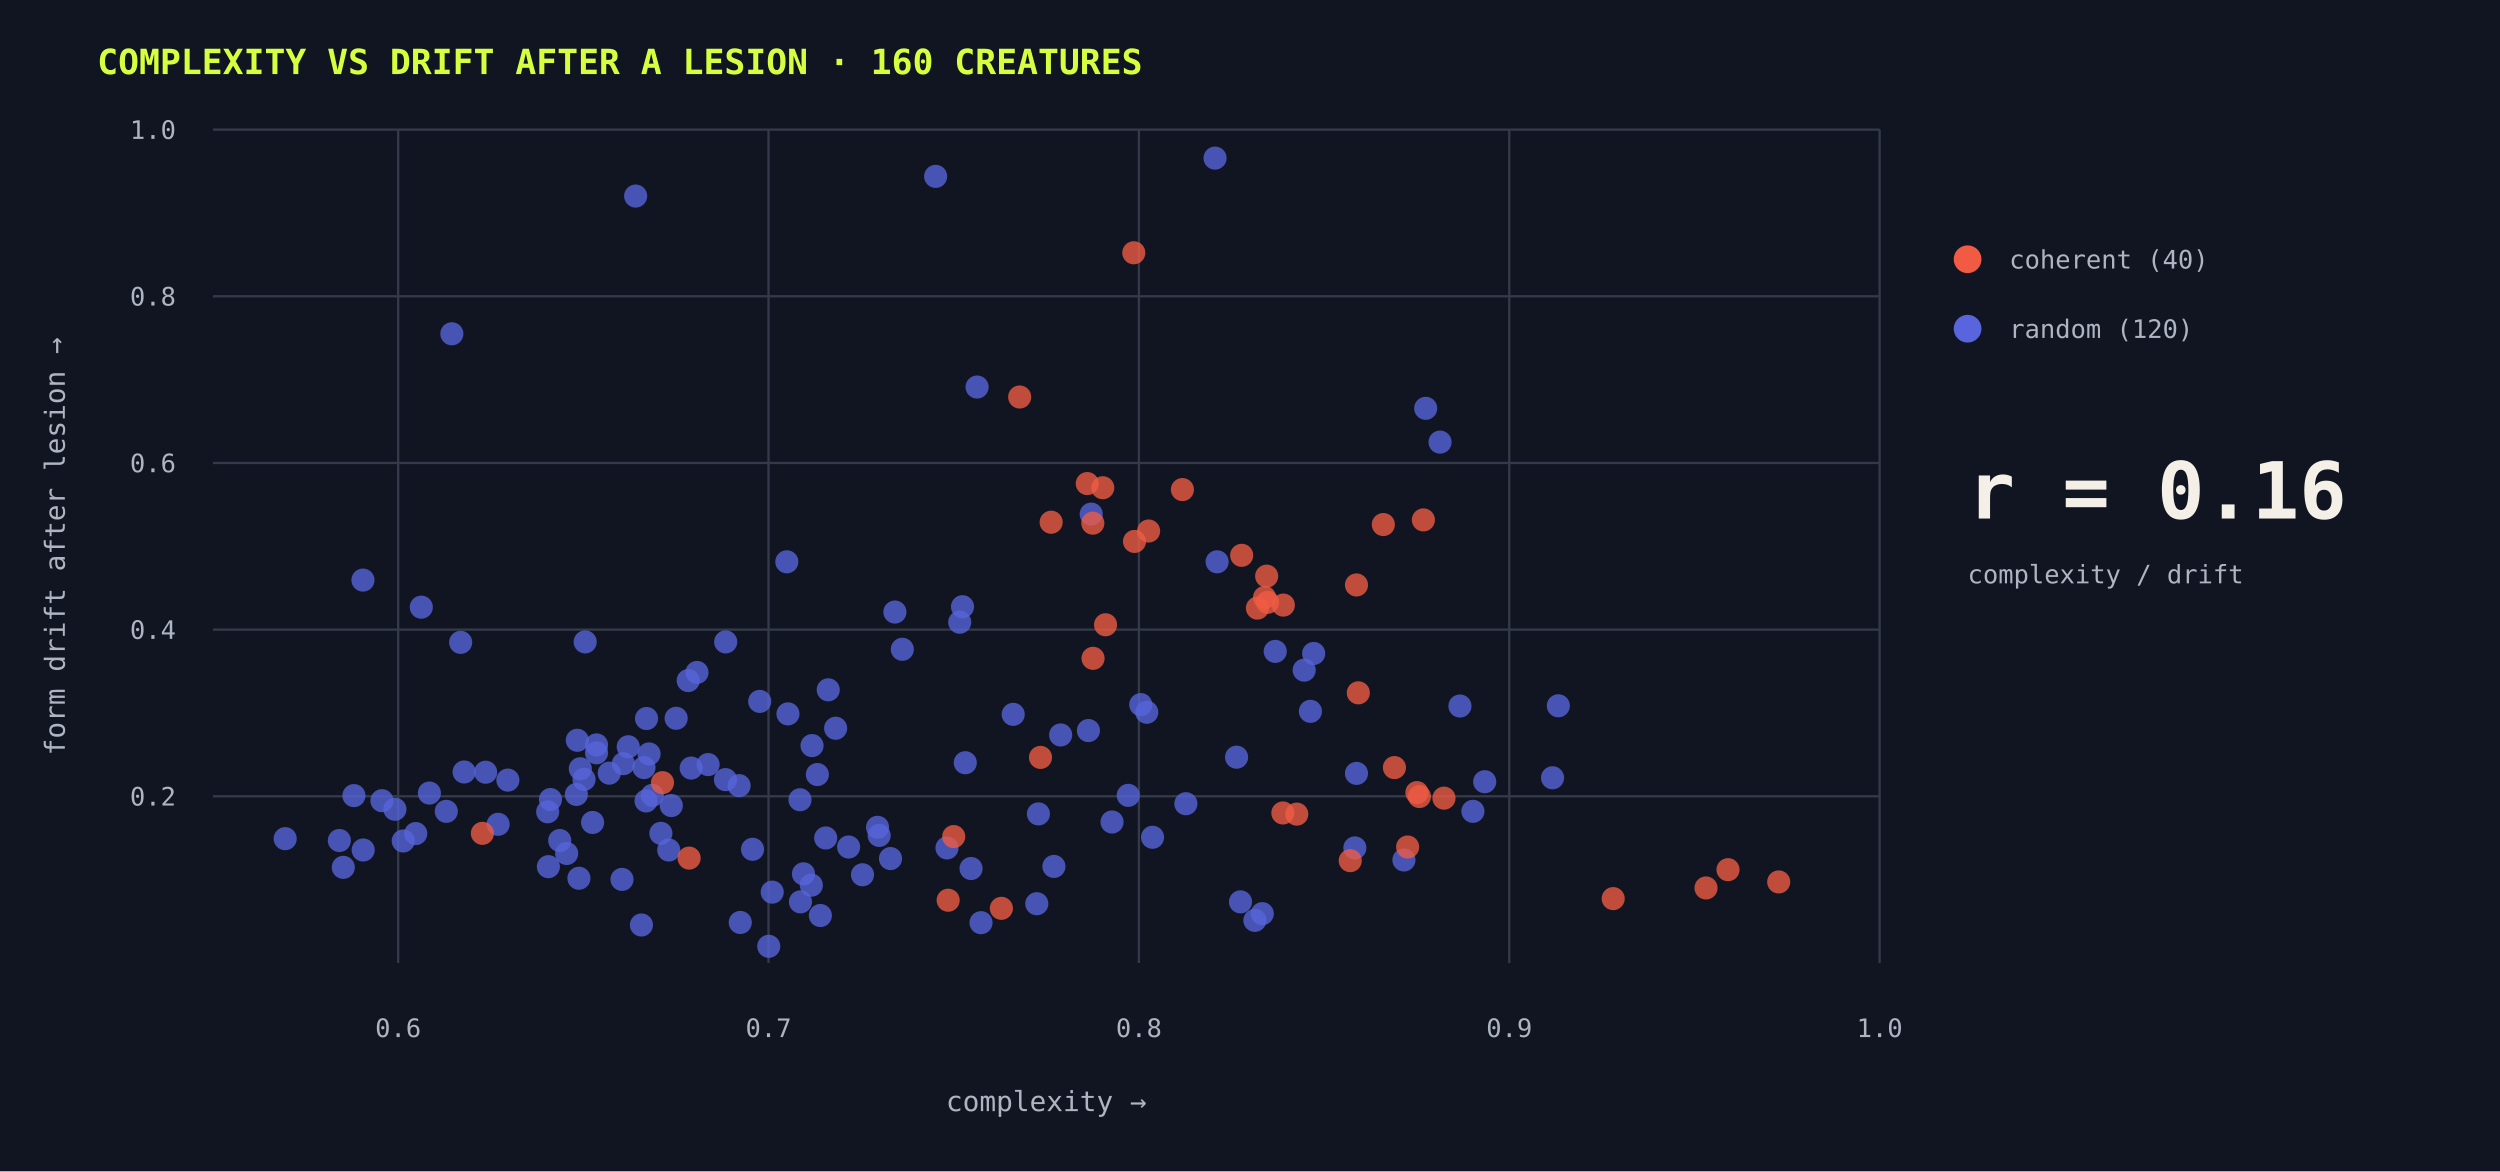
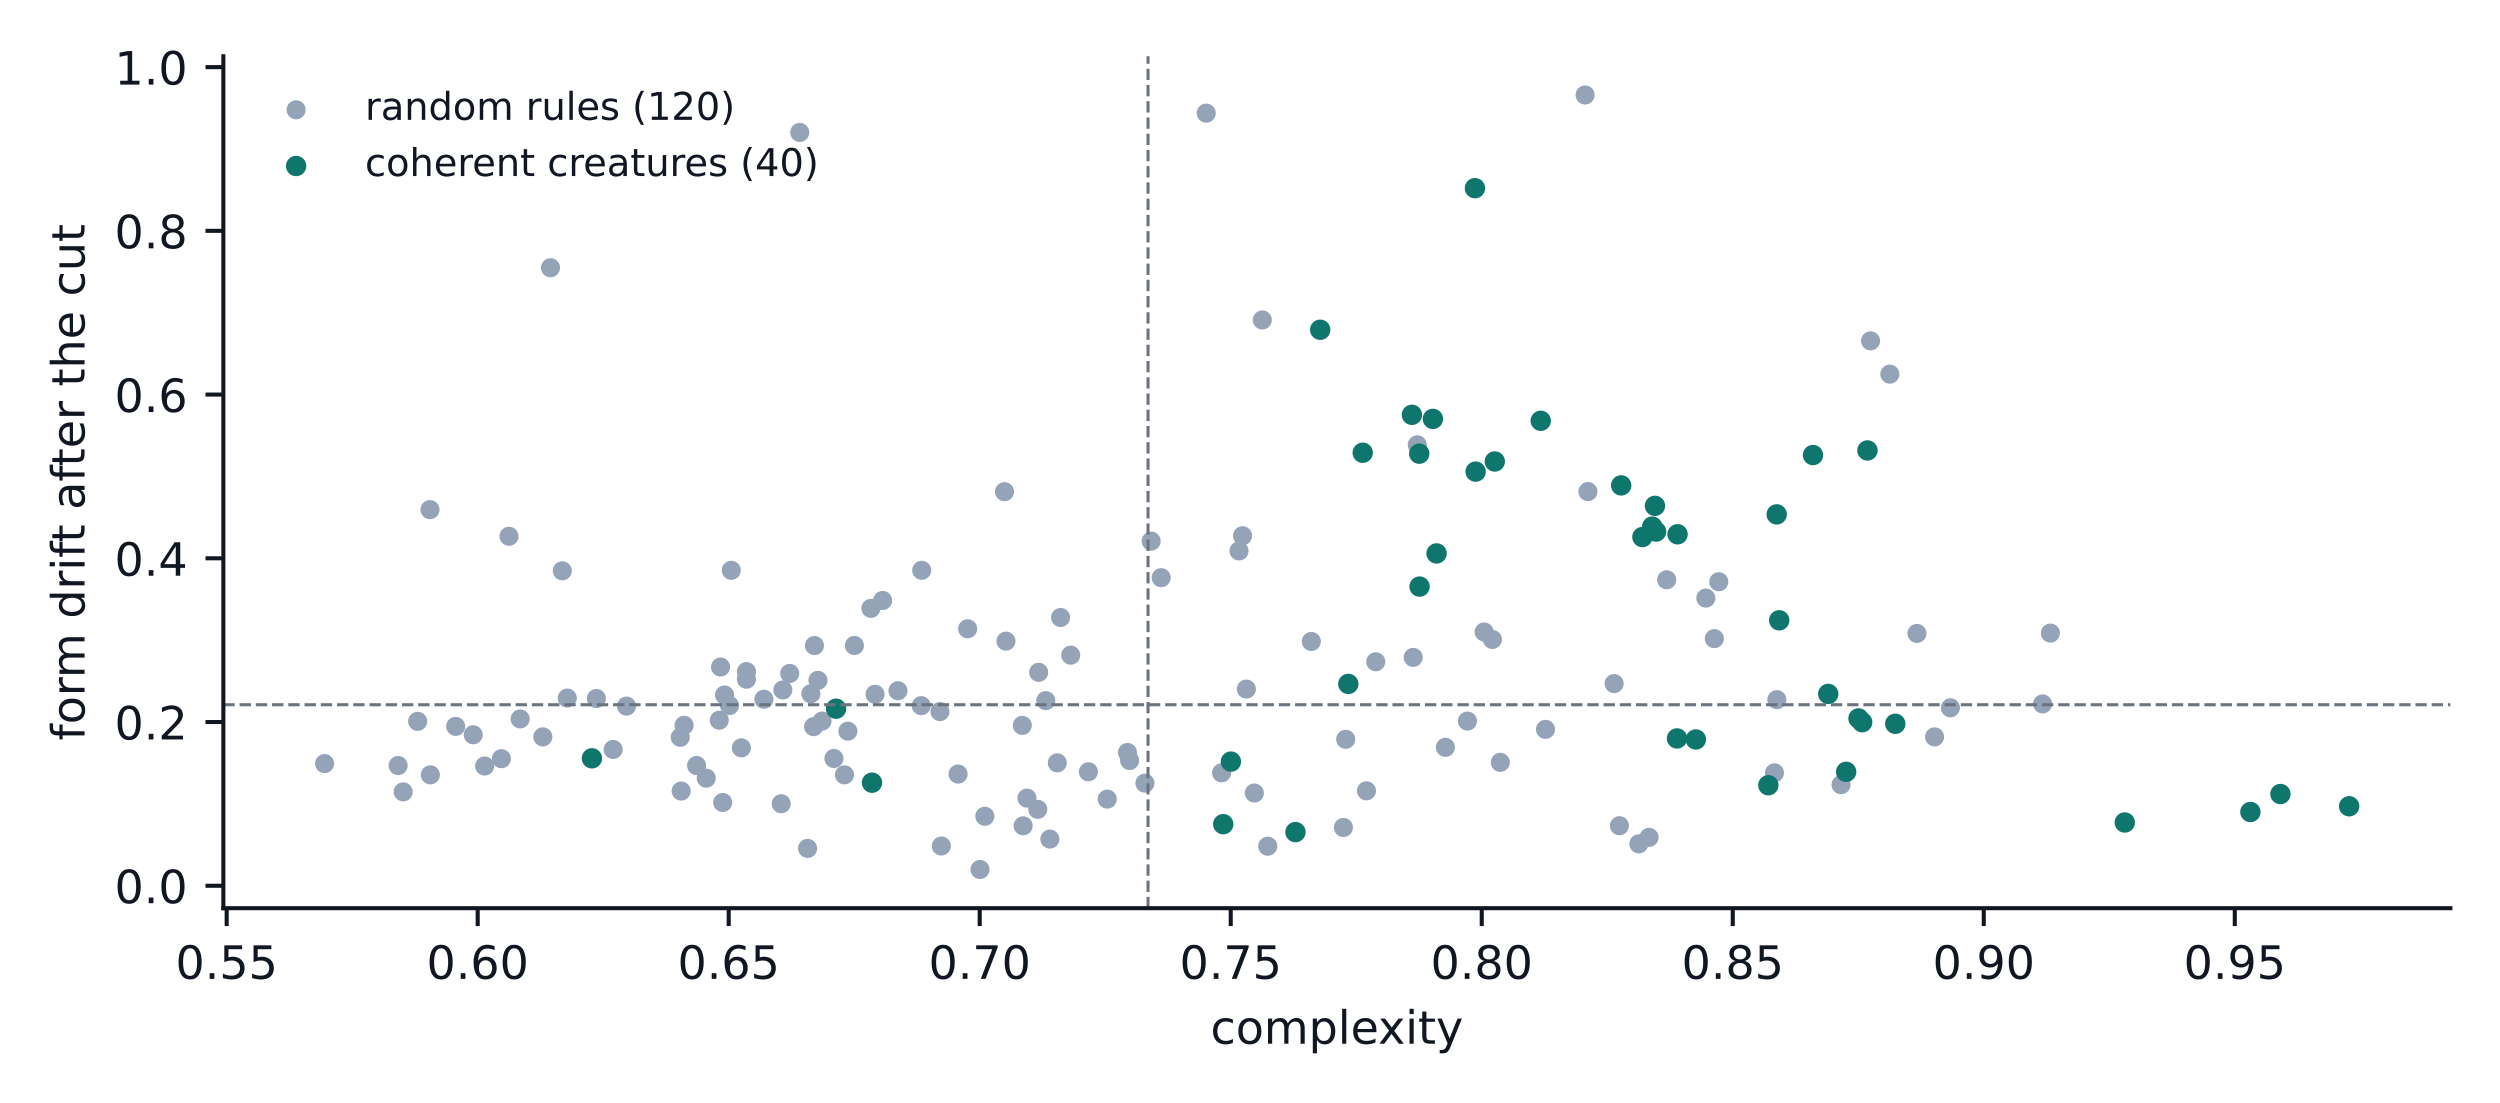
- <svg xmlns="http://www.w3.org/2000/svg" viewBox="0 0 1080 506" role="img" aria-labelledby="title desc">
-   <rect width="1080" height="506" fill="#111521" />
-   <text x="42" y="32" fill="#d6ff3f" font-family="ui-monospace, monospace" font-size="15" font-weight="700">COMPLEXITY VS DRIFT AFTER A LESION · 160 CREATURES</text>
-   <line x1="172.0" y1="56" x2="172.0" y2="416" stroke="#343a49" />
-   <text x="172.0" y="448" text-anchor="middle" fill="#aeb4c2" font-family="ui-monospace, monospace" font-size="11">0.6</text>
-   <line x1="332.0" y1="56" x2="332.0" y2="416" stroke="#343a49" />
-   <text x="332.0" y="448" text-anchor="middle" fill="#aeb4c2" font-family="ui-monospace, monospace" font-size="11">0.7</text>
-   <line x1="492.0" y1="56" x2="492.0" y2="416" stroke="#343a49" />
-   <text x="492.0" y="448" text-anchor="middle" fill="#aeb4c2" font-family="ui-monospace, monospace" font-size="11">0.8</text>
-   <line x1="652.0" y1="56" x2="652.0" y2="416" stroke="#343a49" />
-   <text x="652.0" y="448" text-anchor="middle" fill="#aeb4c2" font-family="ui-monospace, monospace" font-size="11">0.9</text>
-   <line x1="812.0" y1="56" x2="812.0" y2="416" stroke="#343a49" />
-   <text x="812.0" y="448" text-anchor="middle" fill="#aeb4c2" font-family="ui-monospace, monospace" font-size="11">1.0</text>
-   <line x1="92" y1="344.0" x2="812" y2="344.0" stroke="#343a49" />
-   <text x="76" y="348.0" text-anchor="end" fill="#aeb4c2" font-family="ui-monospace, monospace" font-size="11">0.2</text>
-   <line x1="92" y1="272.0" x2="812" y2="272.0" stroke="#343a49" />
-   <text x="76" y="276.0" text-anchor="end" fill="#aeb4c2" font-family="ui-monospace, monospace" font-size="11">0.4</text>
-   <line x1="92" y1="200.0" x2="812" y2="200.0" stroke="#343a49" />
-   <text x="76" y="204.0" text-anchor="end" fill="#aeb4c2" font-family="ui-monospace, monospace" font-size="11">0.6</text>
-   <line x1="92" y1="128.0" x2="812" y2="128.0" stroke="#343a49" />
-   <text x="76" y="132.0" text-anchor="end" fill="#aeb4c2" font-family="ui-monospace, monospace" font-size="11">0.8</text>
-   <line x1="92" y1="56.0" x2="812" y2="56.0" stroke="#343a49" />
-   <text x="76" y="60.0" text-anchor="end" fill="#aeb4c2" font-family="ui-monospace, monospace" font-size="11">1.0</text>
-   <circle cx="615.9" cy="176.4" r="5" fill="#5865dc" fill-opacity=".78" />
-   <circle cx="263.2" cy="334.0" r="5" fill="#5865dc" fill-opacity=".78" />
-   <circle cx="525.8" cy="242.7" r="5" fill="#5865dc" fill-opacity=".78" />
-   <circle cx="257.7" cy="325.2" r="5" fill="#5865dc" fill-opacity=".78" />
-   <circle cx="274.6" cy="84.7" r="5" fill="#5865dc" fill-opacity=".78" />
-   <circle cx="148.3" cy="374.7" r="5" fill="#5865dc" fill-opacity=".78" />
-   <circle cx="277.1" cy="399.6" r="5" fill="#5865dc" fill-opacity=".78" />
-   <circle cx="455.3" cy="374.3" r="5" fill="#5865dc" fill-opacity=".78" />
-   <circle cx="550.9" cy="281.4" r="5" fill="#5865dc" fill-opacity=".78" />
-   <circle cx="174.2" cy="363.3" r="5" fill="#5865dc" fill-opacity=".78" />
-   <circle cx="301.1" cy="290.5" r="5" fill="#5865dc" fill-opacity=".78" />
-   <circle cx="281.8" cy="343.6" r="5" fill="#5865dc" fill-opacity=".78" />
-   <circle cx="389.8" cy="280.5" r="5" fill="#5865dc" fill-opacity=".78" />
-   <circle cx="165.0" cy="345.9" r="5" fill="#5865dc" fill-opacity=".78" />
-   <circle cx="545.3" cy="394.7" r="5" fill="#5865dc" fill-opacity=".78" />
-   <circle cx="563.4" cy="289.5" r="5" fill="#5865dc" fill-opacity=".78" />
-   <circle cx="409.1" cy="366.3" r="5" fill="#5865dc" fill-opacity=".78" />
-   <circle cx="480.4" cy="355.1" r="5" fill="#5865dc" fill-opacity=".78" />
-   <circle cx="641.4" cy="337.7" r="5" fill="#5865dc" fill-opacity=".78" />
-   <circle cx="340.4" cy="308.4" r="5" fill="#5865dc" fill-opacity=".78" />
-   <circle cx="313.5" cy="277.3" r="5" fill="#5865dc" fill-opacity=".78" />
-   <circle cx="146.6" cy="363.1" r="5" fill="#5865dc" fill-opacity=".78" />
-   <circle cx="470.2" cy="315.6" r="5" fill="#5865dc" fill-opacity=".78" />
-   <circle cx="353.1" cy="334.6" r="5" fill="#5865dc" fill-opacity=".78" />
-   <circle cx="298.6" cy="331.8" r="5" fill="#5865dc" fill-opacity=".78" />
-   <circle cx="319.3" cy="339.4" r="5" fill="#5865dc" fill-opacity=".78" />
-   <circle cx="288.9" cy="367.2" r="5" fill="#5865dc" fill-opacity=".78" />
-   <circle cx="195.2" cy="144.2" r="5" fill="#5865dc" fill-opacity=".78" />
-   <circle cx="566.1" cy="307.3" r="5" fill="#5865dc" fill-opacity=".78" />
-   <circle cx="152.9" cy="343.7" r="5" fill="#5865dc" fill-opacity=".78" />
-   <circle cx="333.6" cy="385.4" r="5" fill="#5865dc" fill-opacity=".78" />
-   <circle cx="534.2" cy="327.1" r="5" fill="#5865dc" fill-opacity=".78" />
-   <circle cx="535.9" cy="389.6" r="5" fill="#5865dc" fill-opacity=".78" />
-   <circle cx="673.2" cy="304.9" r="5" fill="#5865dc" fill-opacity=".78" />
-   <circle cx="249.0" cy="343.2" r="5" fill="#5865dc" fill-opacity=".78" />
-   <circle cx="606.5" cy="371.5" r="5" fill="#5865dc" fill-opacity=".78" />
-   <circle cx="252.3" cy="336.7" r="5" fill="#5865dc" fill-opacity=".78" />
-   <circle cx="419.5" cy="375.2" r="5" fill="#5865dc" fill-opacity=".78" />
-   <circle cx="495.4" cy="307.7" r="5" fill="#5865dc" fill-opacity=".78" />
-   <circle cx="297.3" cy="294.0" r="5" fill="#5865dc" fill-opacity=".78" />
-   <circle cx="237.8" cy="345.4" r="5" fill="#5865dc" fill-opacity=".78" />
-   <circle cx="423.8" cy="398.6" r="5" fill="#5865dc" fill-opacity=".78" />
-   <circle cx="156.8" cy="250.6" r="5" fill="#5865dc" fill-opacity=".78" />
-   <circle cx="437.7" cy="308.6" r="5" fill="#5865dc" fill-opacity=".78" />
-   <circle cx="252.8" cy="277.3" r="5" fill="#5865dc" fill-opacity=".78" />
-   <circle cx="257.7" cy="321.8" r="5" fill="#5865dc" fill-opacity=".78" />
-   <circle cx="244.8" cy="368.7" r="5" fill="#5865dc" fill-opacity=".78" />
-   <circle cx="123.2" cy="362.3" r="5" fill="#5865dc" fill-opacity=".78" />
-   <circle cx="636.3" cy="350.5" r="5" fill="#5865dc" fill-opacity=".78" />
-   <circle cx="199.0" cy="277.5" r="5" fill="#5865dc" fill-opacity=".78" />
-   <circle cx="319.8" cy="398.5" r="5" fill="#5865dc" fill-opacity=".78" />
-   <circle cx="379.8" cy="360.9" r="5" fill="#5865dc" fill-opacity=".78" />
-   <circle cx="241.8" cy="363.1" r="5" fill="#5865dc" fill-opacity=".78" />
-   <circle cx="278.2" cy="331.6" r="5" fill="#5865dc" fill-opacity=".78" />
-   <circle cx="586.0" cy="334.1" r="5" fill="#5865dc" fill-opacity=".78" />
-   <circle cx="487.4" cy="343.6" r="5" fill="#5865dc" fill-opacity=".78" />
-   <circle cx="350.5" cy="382.4" r="5" fill="#5865dc" fill-opacity=".78" />
-   <circle cx="356.7" cy="362.0" r="5" fill="#5865dc" fill-opacity=".78" />
-   <circle cx="285.5" cy="360.0" r="5" fill="#5865dc" fill-opacity=".78" />
-   <circle cx="471.4" cy="222.1" r="5" fill="#5865dc" fill-opacity=".78" />
-   <circle cx="250.1" cy="379.4" r="5" fill="#5865dc" fill-opacity=".78" />
-   <circle cx="279.1" cy="346.0" r="5" fill="#5865dc" fill-opacity=".78" />
-   <circle cx="313.4" cy="336.8" r="5" fill="#5865dc" fill-opacity=".78" />
-   <circle cx="279.3" cy="310.4" r="5" fill="#5865dc" fill-opacity=".78" />
-   <circle cx="458.2" cy="317.5" r="5" fill="#5865dc" fill-opacity=".78" />
-   <circle cx="192.8" cy="350.5" r="5" fill="#5865dc" fill-opacity=".78" />
-   <circle cx="512.3" cy="347.2" r="5" fill="#5865dc" fill-opacity=".78" />
-   <circle cx="219.4" cy="337.0" r="5" fill="#5865dc" fill-opacity=".78" />
-   <circle cx="185.5" cy="342.6" r="5" fill="#5865dc" fill-opacity=".78" />
-   <circle cx="256.0" cy="355.3" r="5" fill="#5865dc" fill-opacity=".78" />
-   <circle cx="170.6" cy="349.6" r="5" fill="#5865dc" fill-opacity=".78" />
-   <circle cx="524.9" cy="68.3" r="5" fill="#5865dc" fill-opacity=".78" />
-   <circle cx="379.1" cy="357.4" r="5" fill="#5865dc" fill-opacity=".78" />
-   <circle cx="417.0" cy="329.5" r="5" fill="#5865dc" fill-opacity=".78" />
-   <circle cx="422.1" cy="167.2" r="5" fill="#5865dc" fill-opacity=".78" />
-   <circle cx="567.5" cy="282.3" r="5" fill="#5865dc" fill-opacity=".78" />
-   <circle cx="414.6" cy="268.8" r="5" fill="#5865dc" fill-opacity=".78" />
-   <circle cx="345.6" cy="345.5" r="5" fill="#5865dc" fill-opacity=".78" />
-   <circle cx="290.0" cy="348.0" r="5" fill="#5865dc" fill-opacity=".78" />
-   <circle cx="179.6" cy="360.1" r="5" fill="#5865dc" fill-opacity=".78" />
-   <circle cx="585.3" cy="366.3" r="5" fill="#5865dc" fill-opacity=".78" />
-   <circle cx="357.8" cy="298.0" r="5" fill="#5865dc" fill-opacity=".78" />
-   <circle cx="200.5" cy="333.5" r="5" fill="#5865dc" fill-opacity=".78" />
-   <circle cx="492.8" cy="304.4" r="5" fill="#5865dc" fill-opacity=".78" />
-   <circle cx="350.8" cy="322.1" r="5" fill="#5865dc" fill-opacity=".78" />
-   <circle cx="366.6" cy="365.9" r="5" fill="#5865dc" fill-opacity=".78" />
-   <circle cx="415.8" cy="262.1" r="5" fill="#5865dc" fill-opacity=".78" />
-   <circle cx="542.1" cy="397.6" r="5" fill="#5865dc" fill-opacity=".78" />
-   <circle cx="215.2" cy="356.1" r="5" fill="#5865dc" fill-opacity=".78" />
-   <circle cx="384.7" cy="370.9" r="5" fill="#5865dc" fill-opacity=".78" />
-   <circle cx="345.8" cy="389.6" r="5" fill="#5865dc" fill-opacity=".78" />
-   <circle cx="268.7" cy="379.9" r="5" fill="#5865dc" fill-opacity=".78" />
-   <circle cx="292.1" cy="310.3" r="5" fill="#5865dc" fill-opacity=".78" />
-   <circle cx="497.9" cy="361.7" r="5" fill="#5865dc" fill-opacity=".78" />
-   <circle cx="630.7" cy="305.0" r="5" fill="#5865dc" fill-opacity=".78" />
-   <circle cx="280.4" cy="325.7" r="5" fill="#5865dc" fill-opacity=".78" />
-   <circle cx="271.4" cy="322.6" r="5" fill="#5865dc" fill-opacity=".78" />
-   <circle cx="269.3" cy="329.9" r="5" fill="#5865dc" fill-opacity=".78" />
-   <circle cx="209.8" cy="333.6" r="5" fill="#5865dc" fill-opacity=".78" />
-   <circle cx="328.2" cy="303.0" r="5" fill="#5865dc" fill-opacity=".78" />
-   <circle cx="249.4" cy="319.8" r="5" fill="#5865dc" fill-opacity=".78" />
-   <circle cx="622.1" cy="191.0" r="5" fill="#5865dc" fill-opacity=".78" />
-   <circle cx="250.7" cy="332.1" r="5" fill="#5865dc" fill-opacity=".78" />
-   <circle cx="372.6" cy="377.9" r="5" fill="#5865dc" fill-opacity=".78" />
-   <circle cx="339.9" cy="242.7" r="5" fill="#5865dc" fill-opacity=".78" />
-   <circle cx="670.7" cy="336.0" r="5" fill="#5865dc" fill-opacity=".78" />
-   <circle cx="236.9" cy="374.4" r="5" fill="#5865dc" fill-opacity=".78" />
-   <circle cx="404.2" cy="76.2" r="5" fill="#5865dc" fill-opacity=".78" />
-   <circle cx="156.9" cy="367.2" r="5" fill="#5865dc" fill-opacity=".78" />
-   <circle cx="325.1" cy="366.9" r="5" fill="#5865dc" fill-opacity=".78" />
-   <circle cx="332.1" cy="408.8" r="5" fill="#5865dc" fill-opacity=".78" />
-   <circle cx="236.6" cy="350.7" r="5" fill="#5865dc" fill-opacity=".78" />
-   <circle cx="448.6" cy="351.6" r="5" fill="#5865dc" fill-opacity=".78" />
-   <circle cx="447.9" cy="390.4" r="5" fill="#5865dc" fill-opacity=".78" />
-   <circle cx="182.0" cy="262.3" r="5" fill="#5865dc" fill-opacity=".78" />
-   <circle cx="354.4" cy="395.5" r="5" fill="#5865dc" fill-opacity=".78" />
-   <circle cx="386.6" cy="264.4" r="5" fill="#5865dc" fill-opacity=".78" />
-   <circle cx="361.0" cy="314.6" r="5" fill="#5865dc" fill-opacity=".78" />
-   <circle cx="305.9" cy="330.3" r="5" fill="#5865dc" fill-opacity=".78" />
-   <circle cx="347.1" cy="377.5" r="5" fill="#5865dc" fill-opacity=".78" />
-   <circle cx="536.4" cy="239.9" r="5" fill="#f15b43" fill-opacity=".78" />
-   <circle cx="510.8" cy="211.5" r="5" fill="#f15b43" fill-opacity=".78" />
-   <circle cx="449.5" cy="327.2" r="5" fill="#f15b43" fill-opacity=".78" />
-   <circle cx="476.4" cy="210.7" r="5" fill="#f15b43" fill-opacity=".78" />
-   <circle cx="608.1" cy="365.9" r="5" fill="#f15b43" fill-opacity=".78" />
-   <circle cx="613.2" cy="344.1" r="5" fill="#f15b43" fill-opacity=".78" />
-   <circle cx="547.2" cy="248.9" r="5" fill="#f15b43" fill-opacity=".78" />
-   <circle cx="454.1" cy="225.6" r="5" fill="#f15b43" fill-opacity=".78" />
-   <circle cx="543.2" cy="262.7" r="5" fill="#f15b43" fill-opacity=".78" />
-   <circle cx="472.1" cy="226.0" r="5" fill="#f15b43" fill-opacity=".78" />
-   <circle cx="554.2" cy="351.2" r="5" fill="#f15b43" fill-opacity=".78" />
-   <circle cx="623.8" cy="344.8" r="5" fill="#f15b43" fill-opacity=".78" />
-   <circle cx="597.6" cy="226.6" r="5" fill="#f15b43" fill-opacity=".78" />
-   <circle cx="586.0" cy="252.7" r="5" fill="#f15b43" fill-opacity=".78" />
-   <circle cx="490.1" cy="233.9" r="5" fill="#f15b43" fill-opacity=".78" />
-   <circle cx="554.4" cy="261.4" r="5" fill="#f15b43" fill-opacity=".78" />
-   <circle cx="496.2" cy="229.4" r="5" fill="#f15b43" fill-opacity=".78" />
-   <circle cx="286.2" cy="338.1" r="5" fill="#f15b43" fill-opacity=".78" />
-   <circle cx="412.0" cy="361.4" r="5" fill="#f15b43" fill-opacity=".78" />
-   <circle cx="696.9" cy="388.2" r="5" fill="#f15b43" fill-opacity=".78" />
-   <circle cx="737.0" cy="383.6" r="5" fill="#f15b43" fill-opacity=".78" />
-   <circle cx="297.7" cy="370.7" r="5" fill="#f15b43" fill-opacity=".78" />
-   <circle cx="409.6" cy="388.9" r="5" fill="#f15b43" fill-opacity=".78" />
-   <circle cx="586.8" cy="299.3" r="5" fill="#f15b43" fill-opacity=".78" />
-   <circle cx="583.3" cy="371.8" r="5" fill="#f15b43" fill-opacity=".78" />
-   <circle cx="546.3" cy="258.1" r="5" fill="#f15b43" fill-opacity=".78" />
-   <circle cx="432.6" cy="392.4" r="5" fill="#f15b43" fill-opacity=".78" />
-   <circle cx="612.1" cy="342.4" r="5" fill="#f15b43" fill-opacity=".78" />
-   <circle cx="560.2" cy="351.7" r="5" fill="#f15b43" fill-opacity=".78" />
-   <circle cx="746.5" cy="375.7" r="5" fill="#f15b43" fill-opacity=".78" />
-   <circle cx="602.4" cy="331.6" r="5" fill="#f15b43" fill-opacity=".78" />
-   <circle cx="768.4" cy="381.0" r="5" fill="#f15b43" fill-opacity=".78" />
-   <circle cx="614.9" cy="224.6" r="5" fill="#f15b43" fill-opacity=".78" />
-   <circle cx="477.6" cy="269.9" r="5" fill="#f15b43" fill-opacity=".78" />
-   <circle cx="208.4" cy="360.0" r="5" fill="#f15b43" fill-opacity=".78" />
-   <circle cx="469.7" cy="208.9" r="5" fill="#f15b43" fill-opacity=".78" />
-   <circle cx="547.6" cy="260.2" r="5" fill="#f15b43" fill-opacity=".78" />
-   <circle cx="489.8" cy="109.2" r="5" fill="#f15b43" fill-opacity=".78" />
-   <circle cx="440.5" cy="171.5" r="5" fill="#f15b43" fill-opacity=".78" />
-   <circle cx="472.2" cy="284.4" r="5" fill="#f15b43" fill-opacity=".78" />
-   <text x="452.0" y="480" text-anchor="middle" fill="#aeb4c2" font-family="ui-monospace, monospace" font-size="12">complexity →</text>
-   <text x="28" y="236.0" transform="rotate(-90 28 236.0)" text-anchor="middle" fill="#aeb4c2" font-family="ui-monospace, monospace" font-size="12">form drift after lesion →</text>
-   <circle cx="850" cy="112" r="6" fill="#f15b43" />
-   <text x="868" y="116" fill="#aeb4c2" font-family="ui-monospace, monospace" font-size="11">coherent (40)</text>
-   <circle cx="850" cy="142" r="6" fill="#5865dc" />
-   <text x="868" y="146" fill="#aeb4c2" font-family="ui-monospace, monospace" font-size="11">random (120)</text>
-   <text x="850" y="224" fill="#f4f0e7" font-family="ui-monospace, monospace" font-size="34" font-weight="800">r = 0.16</text>
-   <text x="850" y="252" fill="#aeb4c2" font-family="ui-monospace, monospace" font-size="11">complexity / drift</text>
+ <svg xmlns="http://www.w3.org/2000/svg" xmlns:xlink="http://www.w3.org/1999/xlink" width="489.6pt" height="216pt" viewBox="0 0 489.6 216" version="1.1">
+   <defs>
+     <style type="text/css">*{stroke-linejoin: round; stroke-linecap: butt}</style>
+   </defs>
+   <g id="figure_1">
+     <g id="patch_1">
+       <path d="M 0 216  L 489.6 216  L 489.6 0  L 0 0  z " style="fill: #ffffff" />
+     </g>
+     <g id="axes_1">
+       <g id="patch_2">
+         <path d="M 43.743 177.859  L 479.88 177.859  L 479.88 11.019  L 43.743 11.019  z " style="fill: #ffffff" />
+       </g>
+       <g id="PathCollection_1">
+         <defs>
+           <path id="mde38c46f75" d="M 0 1.871  C 0.496 1.871 0.972 1.674 1.323 1.323  C 1.674 0.972 1.871 0.496 1.871 0  C 1.871 -0.496 1.674 -0.972 1.323 -1.323  C 0.972 -1.674 0.496 -1.871 0 -1.871  C -0.496 -1.871 -0.972 -1.674 -1.323 -1.323  C -1.674 -0.972 -1.871 -0.496 -1.871 0  C -1.871 0.496 -1.674 0.972 -1.323 1.323  C -0.972 1.674 -0.496 1.871 0 1.871  z " />
+         </defs>
+         <g clip-path="url(#p1067643c4e)">
+           <use xlink:href="#mde38c46f75" x="366.323" y="66.753" style="fill: #94a3b8" />
+           <use xlink:href="#mde38c46f75" x="149.604" y="136.935" style="fill: #94a3b8" />
+           <use xlink:href="#mde38c46f75" x="310.981" y="96.269" style="fill: #94a3b8" />
+           <use xlink:href="#mde38c46f75" x="146.184" y="133.018" style="fill: #94a3b8" />
+           <use xlink:href="#mde38c46f75" x="156.625" y="25.936" style="fill: #94a3b8" />
+           <use xlink:href="#mde38c46f75" x="78.96" y="155.079" style="fill: #94a3b8" />
+           <use xlink:href="#mde38c46f75" x="158.155" y="166.149" style="fill: #94a3b8" />
+           <use xlink:href="#mde38c46f75" x="267.61" y="154.878" style="fill: #94a3b8" />
+           <use xlink:href="#mde38c46f75" x="326.403" y="113.544" style="fill: #94a3b8" />
+           <use xlink:href="#mde38c46f75" x="94.907" y="150.015" style="fill: #94a3b8" />
+           <use xlink:href="#mde38c46f75" x="172.857" y="117.592" style="fill: #94a3b8" />
+           <use xlink:href="#mde38c46f75" x="160.991" y="141.214" style="fill: #94a3b8" />
+           <use xlink:href="#mde38c46f75" x="227.404" y="113.134" style="fill: #94a3b8" />
+           <use xlink:href="#mde38c46f75" x="89.236" y="142.255" style="fill: #94a3b8" />
+           <use xlink:href="#mde38c46f75" x="322.952" y="163.988" style="fill: #94a3b8" />
+           <use xlink:href="#mde38c46f75" x="334.069" y="117.131" style="fill: #94a3b8" />
+           <use xlink:href="#mde38c46f75" x="239.241" y="151.343" style="fill: #94a3b8" />
+           <use xlink:href="#mde38c46f75" x="283.062" y="146.359" style="fill: #94a3b8" />
+           <use xlink:href="#mde38c46f75" x="381.97" y="138.612" style="fill: #94a3b8" />
+           <use xlink:href="#mde38c46f75" x="197.01" y="125.559" style="fill: #94a3b8" />
+           <use xlink:href="#mde38c46f75" x="180.508" y="111.689" style="fill: #94a3b8" />
+           <use xlink:href="#mde38c46f75" x="77.969" y="149.923" style="fill: #94a3b8" />
+           <use xlink:href="#mde38c46f75" x="276.761" y="128.743" style="fill: #94a3b8" />
+           <use xlink:href="#mde38c46f75" x="204.811" y="137.216" style="fill: #94a3b8" />
+           <use xlink:href="#mde38c46f75" x="171.372" y="135.964" style="fill: #94a3b8" />
+           <use xlink:href="#mde38c46f75" x="184.079" y="139.356" style="fill: #94a3b8" />
+           <use xlink:href="#mde38c46f75" x="165.386" y="151.746" style="fill: #94a3b8" />
+           <use xlink:href="#mde38c46f75" x="107.808" y="52.43" style="fill: #94a3b8" />
+           <use xlink:href="#mde38c46f75" x="335.734" y="125.068" style="fill: #94a3b8" />
+           <use xlink:href="#mde38c46f75" x="81.795" y="141.268" style="fill: #94a3b8" />
+           <use xlink:href="#mde38c46f75" x="192.87" y="159.855" style="fill: #94a3b8" />
+           <use xlink:href="#mde38c46f75" x="316.111" y="133.878" style="fill: #94a3b8" />
+           <use xlink:href="#mde38c46f75" x="317.146" y="161.708" style="fill: #94a3b8" />
+           <use xlink:href="#mde38c46f75" x="401.548" y="123.98" style="fill: #94a3b8" />
+           <use xlink:href="#mde38c46f75" x="140.858" y="141.047" style="fill: #94a3b8" />
+           <use xlink:href="#mde38c46f75" x="360.547" y="153.669" style="fill: #94a3b8" />
+           <use xlink:href="#mde38c46f75" x="142.868" y="138.169" style="fill: #94a3b8" />
+           <use xlink:href="#mde38c46f75" x="245.647" y="155.304" style="fill: #94a3b8" />
+           <use xlink:href="#mde38c46f75" x="292.273" y="125.236" style="fill: #94a3b8" />
+           <use xlink:href="#mde38c46f75" x="170.562" y="119.14" style="fill: #94a3b8" />
+           <use xlink:href="#mde38c46f75" x="133.972" y="142.045" style="fill: #94a3b8" />
+           <use xlink:href="#mde38c46f75" x="248.272" y="165.723" style="fill: #94a3b8" />
+           <use xlink:href="#mde38c46f75" x="84.21" y="99.804" style="fill: #94a3b8" />
+           <use xlink:href="#mde38c46f75" x="256.808" y="125.625" style="fill: #94a3b8" />
+           <use xlink:href="#mde38c46f75" x="143.213" y="111.69" style="fill: #94a3b8" />
+           <use xlink:href="#mde38c46f75" x="146.184" y="131.528" style="fill: #94a3b8" />
+           <use xlink:href="#mde38c46f75" x="138.308" y="152.393" style="fill: #94a3b8" />
+           <use xlink:href="#mde38c46f75" x="63.568" y="149.538" style="fill: #94a3b8" />
+           <use xlink:href="#mde38c46f75" x="378.865" y="144.31" style="fill: #94a3b8" />
+           <use xlink:href="#mde38c46f75" x="110.119" y="111.785" style="fill: #94a3b8" />
+           <use xlink:href="#mde38c46f75" x="184.349" y="165.682" style="fill: #94a3b8" />
+           <use xlink:href="#mde38c46f75" x="221.224" y="148.946" style="fill: #94a3b8" />
+           <use xlink:href="#mde38c46f75" x="136.417" y="149.917" style="fill: #94a3b8" />
+           <use xlink:href="#mde38c46f75" x="158.8" y="135.863" style="fill: #94a3b8" />
+           <use xlink:href="#mde38c46f75" x="347.976" y="137.014" style="fill: #94a3b8" />
+           <use xlink:href="#mde38c46f75" x="287.382" y="141.215" style="fill: #94a3b8" />
+           <use xlink:href="#mde38c46f75" x="203.236" y="158.498" style="fill: #94a3b8" />
+           <use xlink:href="#mde38c46f75" x="207.062" y="149.403" style="fill: #94a3b8" />
+           <use xlink:href="#mde38c46f75" x="163.316" y="148.548" style="fill: #94a3b8" />
+           <use xlink:href="#mde38c46f75" x="277.556" y="87.112" style="fill: #94a3b8" />
+           <use xlink:href="#mde38c46f75" x="141.533" y="157.167" style="fill: #94a3b8" />
+           <use xlink:href="#mde38c46f75" x="159.34" y="142.307" style="fill: #94a3b8" />
+           <use xlink:href="#mde38c46f75" x="180.418" y="138.196" style="fill: #94a3b8" />
+           <use xlink:href="#mde38c46f75" x="159.505" y="126.426" style="fill: #94a3b8" />
+           <use xlink:href="#mde38c46f75" x="269.425" y="129.601" style="fill: #94a3b8" />
+           <use xlink:href="#mde38c46f75" x="106.308" y="144.308" style="fill: #94a3b8" />
+           <use xlink:href="#mde38c46f75" x="302.67" y="142.84" style="fill: #94a3b8" />
+           <use xlink:href="#mde38c46f75" x="122.69" y="138.285" style="fill: #94a3b8" />
+           <use xlink:href="#mde38c46f75" x="101.868" y="140.79" style="fill: #94a3b8" />
+           <use xlink:href="#mde38c46f75" x="145.193" y="146.456" style="fill: #94a3b8" />
+           <use xlink:href="#mde38c46f75" x="92.671" y="143.9" style="fill: #94a3b8" />
+           <use xlink:href="#mde38c46f75" x="310.426" y="18.603" style="fill: #94a3b8" />
+           <use xlink:href="#mde38c46f75" x="220.804" y="147.368" style="fill: #94a3b8" />
+           <use xlink:href="#mde38c46f75" x="244.087" y="134.944" style="fill: #94a3b8" />
+           <use xlink:href="#mde38c46f75" x="247.207" y="62.658" style="fill: #94a3b8" />
+           <use xlink:href="#mde38c46f75" x="336.604" y="113.933" style="fill: #94a3b8" />
+           <use xlink:href="#mde38c46f75" x="242.646" y="107.895" style="fill: #94a3b8" />
+           <use xlink:href="#mde38c46f75" x="200.206" y="142.06" style="fill: #94a3b8" />
+           <use xlink:href="#mde38c46f75" x="166.046" y="143.196" style="fill: #94a3b8" />
+           <use xlink:href="#mde38c46f75" x="98.192" y="148.582" style="fill: #94a3b8" />
+           <use xlink:href="#mde38c46f75" x="347.511" y="151.352" style="fill: #94a3b8" />
+           <use xlink:href="#mde38c46f75" x="207.707" y="120.928" style="fill: #94a3b8" />
+           <use xlink:href="#mde38c46f75" x="111.094" y="136.705" style="fill: #94a3b8" />
+           <use xlink:href="#mde38c46f75" x="290.653" y="123.762" style="fill: #94a3b8" />
+           <use xlink:href="#mde38c46f75" x="203.416" y="131.667" style="fill: #94a3b8" />
+           <use xlink:href="#mde38c46f75" x="213.153" y="151.144" style="fill: #94a3b8" />
+           <use xlink:href="#mde38c46f75" x="243.337" y="104.92" style="fill: #94a3b8" />
+           <use xlink:href="#mde38c46f75" x="320.957" y="165.252" style="fill: #94a3b8" />
+           <use xlink:href="#mde38c46f75" x="120.08" y="146.773" style="fill: #94a3b8" />
+           <use xlink:href="#mde38c46f75" x="224.224" y="153.377" style="fill: #94a3b8" />
+           <use xlink:href="#mde38c46f75" x="200.371" y="161.724" style="fill: #94a3b8" />
+           <use xlink:href="#mde38c46f75" x="152.994" y="157.408" style="fill: #94a3b8" />
+           <use xlink:href="#mde38c46f75" x="167.321" y="126.409" style="fill: #94a3b8" />
+           <use xlink:href="#mde38c46f75" x="293.818" y="149.301" style="fill: #94a3b8" />
+           <use xlink:href="#mde38c46f75" x="375.414" y="124.045" style="fill: #94a3b8" />
+           <use xlink:href="#mde38c46f75" x="160.18" y="133.236" style="fill: #94a3b8" />
+           <use xlink:href="#mde38c46f75" x="154.66" y="131.888" style="fill: #94a3b8" />
+           <use xlink:href="#mde38c46f75" x="153.31" y="135.121" style="fill: #94a3b8" />
+           <use xlink:href="#mde38c46f75" x="116.795" y="136.789" style="fill: #94a3b8" />
+           <use xlink:href="#mde38c46f75" x="189.509" y="123.136" style="fill: #94a3b8" />
+           <use xlink:href="#mde38c46f75" x="141.113" y="130.63" style="fill: #94a3b8" />
+           <use xlink:href="#mde38c46f75" x="370.104" y="73.27" style="fill: #94a3b8" />
+           <use xlink:href="#mde38c46f75" x="141.893" y="136.106" style="fill: #94a3b8" />
+           <use xlink:href="#mde38c46f75" x="216.843" y="156.497" style="fill: #94a3b8" />
+           <use xlink:href="#mde38c46f75" x="196.725" y="96.29" style="fill: #94a3b8" />
+           <use xlink:href="#mde38c46f75" x="400.018" y="137.856" style="fill: #94a3b8" />
+           <use xlink:href="#mde38c46f75" x="133.402" y="154.919" style="fill: #94a3b8" />
+           <use xlink:href="#mde38c46f75" x="236.226" y="22.156" style="fill: #94a3b8" />
+           <use xlink:href="#mde38c46f75" x="84.285" y="151.748" style="fill: #94a3b8" />
+           <use xlink:href="#mde38c46f75" x="187.634" y="151.591" style="fill: #94a3b8" />
+           <use xlink:href="#mde38c46f75" x="191.925" y="170.276" style="fill: #94a3b8" />
+           <use xlink:href="#mde38c46f75" x="133.222" y="144.39" style="fill: #94a3b8" />
+           <use xlink:href="#mde38c46f75" x="263.544" y="144.788" style="fill: #94a3b8" />
+           <use xlink:href="#mde38c46f75" x="263.094" y="162.052" style="fill: #94a3b8" />
+           <use xlink:href="#mde38c46f75" x="99.677" y="105.023" style="fill: #94a3b8" />
+           <use xlink:href="#mde38c46f75" x="205.607" y="164.33" style="fill: #94a3b8" />
+           <use xlink:href="#mde38c46f75" x="225.439" y="105.975" style="fill: #94a3b8" />
+           <use xlink:href="#mde38c46f75" x="209.687" y="128.309" style="fill: #94a3b8" />
+           <use xlink:href="#mde38c46f75" x="175.858" y="135.279" style="fill: #94a3b8" />
+           <use xlink:href="#mde38c46f75" x="201.121" y="156.307" style="fill: #94a3b8" />
+         </g>
+       </g>
+       <g id="PathCollection_2">
+         <defs>
+           <path id="m3b62fe724d" d="M 0 2  C 0.53 2 1.039 1.789 1.414 1.414  C 1.789 1.039 2 0.53 2 0  C 2 -0.53 1.789 -1.039 1.414 -1.414  C 1.039 -1.789 0.53 -2 0 -2  C -0.53 -2 -1.039 -1.789 -1.414 -1.414  C -1.789 -1.039 -2 -0.53 -2 0  C -2 0.53 -1.789 1.039 -1.414 1.414  C -1.039 1.789 -0.53 2 0 2  z " />
+         </defs>
+         <g clip-path="url(#p1067643c4e)">
+           <use xlink:href="#m3b62fe724d" x="317.492" y="95.059" style="fill: #0f766e" />
+           <use xlink:href="#m3b62fe724d" x="301.739" y="82.407" style="fill: #0f766e" />
+           <use xlink:href="#m3b62fe724d" x="264.054" y="133.935" style="fill: #0f766e" />
+           <use xlink:href="#m3b62fe724d" x="280.617" y="82.033" style="fill: #0f766e" />
+           <use xlink:href="#m3b62fe724d" x="361.552" y="151.153" style="fill: #0f766e" />
+           <use xlink:href="#m3b62fe724d" x="364.688" y="141.433" style="fill: #0f766e" />
+           <use xlink:href="#m3b62fe724d" x="324.107" y="99.063" style="fill: #0f766e" />
+           <use xlink:href="#m3b62fe724d" x="266.875" y="88.663" style="fill: #0f766e" />
+           <use xlink:href="#m3b62fe724d" x="321.647" y="105.177" style="fill: #0f766e" />
+           <use xlink:href="#m3b62fe724d" x="277.946" y="88.848" style="fill: #0f766e" />
+           <use xlink:href="#m3b62fe724d" x="328.428" y="144.614" style="fill: #0f766e" />
+           <use xlink:href="#m3b62fe724d" x="371.169" y="141.745" style="fill: #0f766e" />
+           <use xlink:href="#m3b62fe724d" x="355.057" y="89.119" style="fill: #0f766e" />
+           <use xlink:href="#m3b62fe724d" x="347.946" y="100.739" style="fill: #0f766e" />
+           <use xlink:href="#m3b62fe724d" x="288.988" y="92.363" style="fill: #0f766e" />
+           <use xlink:href="#m3b62fe724d" x="328.533" y="104.634" style="fill: #0f766e" />
+           <use xlink:href="#m3b62fe724d" x="292.738" y="90.379" style="fill: #0f766e" />
+           <use xlink:href="#m3b62fe724d" x="163.736" y="138.792" style="fill: #0f766e" />
+           <use xlink:href="#m3b62fe724d" x="241.056" y="149.152" style="fill: #0f766e" />
+           <use xlink:href="#m3b62fe724d" x="416.115" y="161.077" style="fill: #0f766e" />
+           <use xlink:href="#m3b62fe724d" x="440.718" y="159.019" style="fill: #0f766e" />
+           <use xlink:href="#m3b62fe724d" x="170.772" y="153.282" style="fill: #0f766e" />
+           <use xlink:href="#m3b62fe724d" x="239.556" y="161.405" style="fill: #0f766e" />
+           <use xlink:href="#m3b62fe724d" x="348.441" y="121.482" style="fill: #0f766e" />
+           <use xlink:href="#m3b62fe724d" x="346.31" y="153.781" style="fill: #0f766e" />
+           <use xlink:href="#m3b62fe724d" x="323.567" y="103.132" style="fill: #0f766e" />
+           <use xlink:href="#m3b62fe724d" x="253.703" y="162.958" style="fill: #0f766e" />
+           <use xlink:href="#m3b62fe724d" x="363.968" y="140.692" style="fill: #0f766e" />
+           <use xlink:href="#m3b62fe724d" x="332.118" y="144.812" style="fill: #0f766e" />
+           <use xlink:href="#m3b62fe724d" x="446.599" y="155.501" style="fill: #0f766e" />
+           <use xlink:href="#m3b62fe724d" x="358.042" y="135.896" style="fill: #0f766e" />
+           <use xlink:href="#m3b62fe724d" x="460.056" y="157.897" style="fill: #0f766e" />
+           <use xlink:href="#m3b62fe724d" x="365.723" y="88.218" style="fill: #0f766e" />
+           <use xlink:href="#m3b62fe724d" x="281.337" y="108.384" style="fill: #0f766e" />
+           <use xlink:href="#m3b62fe724d" x="115.925" y="148.508" style="fill: #0f766e" />
+           <use xlink:href="#m3b62fe724d" x="276.506" y="81.234" style="fill: #0f766e" />
+           <use xlink:href="#m3b62fe724d" x="324.332" y="104.105" style="fill: #0f766e" />
+           <use xlink:href="#m3b62fe724d" x="288.853" y="36.852" style="fill: #0f766e" />
+           <use xlink:href="#m3b62fe724d" x="258.549" y="64.581" style="fill: #0f766e" />
+           <use xlink:href="#m3b62fe724d" x="278.006" y="114.875" style="fill: #0f766e" />
+         </g>
+       </g>
+       <g id="matplotlib.axis_1">
+         <g id="xtick_1">
+           <g id="line2d_1">
+             <defs>
+               <path id="mcdb8bdbea1" d="M 0 0  L 0 3.5  " style="stroke: #111722; stroke-width: 0.8" />
+             </defs>
+             <g>
+               <use xlink:href="#mcdb8bdbea1" x="44.392" y="177.859" style="fill: #111722; stroke: #111722; stroke-width: 0.8" />
+             </g>
+           </g>
+           <g id="text_1">
+             <text style="font-size: 9px; font-family: 'DejaVu Sans', 'Bitstream Vera Sans', 'Computer Modern Sans Serif', 'Lucida Grande', 'Verdana', 'Geneva', 'Lucid', 'Arial', 'Helvetica', 'Avant Garde', sans-serif; text-anchor: middle; fill: #111722" x="44.392" y="191.698" transform="rotate(-0 44.39194 191.698)">0.55</text>
+           </g>
+         </g>
+         <g id="xtick_2">
+           <g id="line2d_2">
+             <g>
+               <use xlink:href="#mcdb8bdbea1" x="93.551" y="177.859" style="fill: #111722; stroke: #111722; stroke-width: 0.8" />
+             </g>
+           </g>
+           <g id="text_2">
+             <text style="font-size: 9px; font-family: 'DejaVu Sans', 'Bitstream Vera Sans', 'Computer Modern Sans Serif', 'Lucida Grande', 'Verdana', 'Geneva', 'Lucid', 'Arial', 'Helvetica', 'Avant Garde', sans-serif; text-anchor: middle; fill: #111722" x="93.551" y="191.698" transform="rotate(-0 93.55053 191.698)">0.60</text>
+           </g>
+         </g>
+         <g id="xtick_3">
+           <g id="line2d_3">
+             <g>
+               <use xlink:href="#mcdb8bdbea1" x="142.709" y="177.859" style="fill: #111722; stroke: #111722; stroke-width: 0.8" />
+             </g>
+           </g>
+           <g id="text_3">
+             <text style="font-size: 9px; font-family: 'DejaVu Sans', 'Bitstream Vera Sans', 'Computer Modern Sans Serif', 'Lucida Grande', 'Verdana', 'Geneva', 'Lucid', 'Arial', 'Helvetica', 'Avant Garde', sans-serif; text-anchor: middle; fill: #111722" x="142.709" y="191.698" transform="rotate(-0 142.7091 191.698)">0.65</text>
+           </g>
+         </g>
+         <g id="xtick_4">
+           <g id="line2d_4">
+             <g>
+               <use xlink:href="#mcdb8bdbea1" x="191.868" y="177.859" style="fill: #111722; stroke: #111722; stroke-width: 0.8" />
+             </g>
+           </g>
+           <g id="text_4">
+             <text style="font-size: 9px; font-family: 'DejaVu Sans', 'Bitstream Vera Sans', 'Computer Modern Sans Serif', 'Lucida Grande', 'Verdana', 'Geneva', 'Lucid', 'Arial', 'Helvetica', 'Avant Garde', sans-serif; text-anchor: middle; fill: #111722" x="191.868" y="191.698" transform="rotate(-0 191.8677 191.698)">0.70</text>
+           </g>
+         </g>
+         <g id="xtick_5">
+           <g id="line2d_5">
+             <g>
+               <use xlink:href="#mcdb8bdbea1" x="241.026" y="177.859" style="fill: #111722; stroke: #111722; stroke-width: 0.8" />
+             </g>
+           </g>
+           <g id="text_5">
+             <text style="font-size: 9px; font-family: 'DejaVu Sans', 'Bitstream Vera Sans', 'Computer Modern Sans Serif', 'Lucida Grande', 'Verdana', 'Geneva', 'Lucid', 'Arial', 'Helvetica', 'Avant Garde', sans-serif; text-anchor: middle; fill: #111722" x="241.026" y="191.698" transform="rotate(-0 241.0263 191.698)">0.75</text>
+           </g>
+         </g>
+         <g id="xtick_6">
+           <g id="line2d_6">
+             <g>
+               <use xlink:href="#mcdb8bdbea1" x="290.185" y="177.859" style="fill: #111722; stroke: #111722; stroke-width: 0.8" />
+             </g>
+           </g>
+           <g id="text_6">
+             <text style="font-size: 9px; font-family: 'DejaVu Sans', 'Bitstream Vera Sans', 'Computer Modern Sans Serif', 'Lucida Grande', 'Verdana', 'Geneva', 'Lucid', 'Arial', 'Helvetica', 'Avant Garde', sans-serif; text-anchor: middle; fill: #111722" x="290.185" y="191.698" transform="rotate(-0 290.1849 191.698)">0.80</text>
+           </g>
+         </g>
+         <g id="xtick_7">
+           <g id="line2d_7">
+             <g>
+               <use xlink:href="#mcdb8bdbea1" x="339.343" y="177.859" style="fill: #111722; stroke: #111722; stroke-width: 0.8" />
+             </g>
+           </g>
+           <g id="text_7">
+             <text style="font-size: 9px; font-family: 'DejaVu Sans', 'Bitstream Vera Sans', 'Computer Modern Sans Serif', 'Lucida Grande', 'Verdana', 'Geneva', 'Lucid', 'Arial', 'Helvetica', 'Avant Garde', sans-serif; text-anchor: middle; fill: #111722" x="339.343" y="191.698" transform="rotate(-0 339.3434 191.698)">0.85</text>
+           </g>
+         </g>
+         <g id="xtick_8">
+           <g id="line2d_8">
+             <g>
+               <use xlink:href="#mcdb8bdbea1" x="388.502" y="177.859" style="fill: #111722; stroke: #111722; stroke-width: 0.8" />
+             </g>
+           </g>
+           <g id="text_8">
+             <text style="font-size: 9px; font-family: 'DejaVu Sans', 'Bitstream Vera Sans', 'Computer Modern Sans Serif', 'Lucida Grande', 'Verdana', 'Geneva', 'Lucid', 'Arial', 'Helvetica', 'Avant Garde', sans-serif; text-anchor: middle; fill: #111722" x="388.502" y="191.698" transform="rotate(-0 388.502 191.698)">0.90</text>
+           </g>
+         </g>
+         <g id="xtick_9">
+           <g id="line2d_9">
+             <g>
+               <use xlink:href="#mcdb8bdbea1" x="437.661" y="177.859" style="fill: #111722; stroke: #111722; stroke-width: 0.8" />
+             </g>
+           </g>
+           <g id="text_9">
+             <text style="font-size: 9px; font-family: 'DejaVu Sans', 'Bitstream Vera Sans', 'Computer Modern Sans Serif', 'Lucida Grande', 'Verdana', 'Geneva', 'Lucid', 'Arial', 'Helvetica', 'Avant Garde', sans-serif; text-anchor: middle; fill: #111722" x="437.661" y="191.698" transform="rotate(-0 437.6606 191.698)">0.95</text>
+           </g>
+         </g>
+         <g id="text_10">
+           <text style="font-size: 9px; font-family: 'DejaVu Sans', 'Bitstream Vera Sans', 'Computer Modern Sans Serif', 'Lucida Grande', 'Verdana', 'Geneva', 'Lucid', 'Arial', 'Helvetica', 'Avant Garde', sans-serif; text-anchor: middle; fill: #111722" x="261.812" y="204.408" transform="rotate(-0 261.8116 204.4083)">complexity</text>
+         </g>
+       </g>
+       <g id="matplotlib.axis_2">
+         <g id="ytick_1">
+           <g id="line2d_10">
+             <defs>
+               <path id="mfa3e71509f" d="M 0 0  L -3.5 0  " style="stroke: #111722; stroke-width: 0.8" />
+             </defs>
+             <g>
+               <use xlink:href="#mfa3e71509f" x="43.743" y="173.466" style="fill: #111722; stroke: #111722; stroke-width: 0.8" />
+             </g>
+           </g>
+           <g id="text_11">
+             <text style="font-size: 9px; font-family: 'DejaVu Sans', 'Bitstream Vera Sans', 'Computer Modern Sans Serif', 'Lucida Grande', 'Verdana', 'Geneva', 'Lucid', 'Arial', 'Helvetica', 'Avant Garde', sans-serif; text-anchor: end; fill: #111722" x="36.743" y="176.885" transform="rotate(-0 36.74312 176.8853)">0.0</text>
+           </g>
+         </g>
+         <g id="ytick_2">
+           <g id="line2d_11">
+             <g>
+               <use xlink:href="#mfa3e71509f" x="43.743" y="141.402" style="fill: #111722; stroke: #111722; stroke-width: 0.8" />
+             </g>
+           </g>
+           <g id="text_12">
+             <text style="font-size: 9px; font-family: 'DejaVu Sans', 'Bitstream Vera Sans', 'Computer Modern Sans Serif', 'Lucida Grande', 'Verdana', 'Geneva', 'Lucid', 'Arial', 'Helvetica', 'Avant Garde', sans-serif; text-anchor: end; fill: #111722" x="36.743" y="144.821" transform="rotate(-0 36.74312 144.8213)">0.2</text>
+           </g>
+         </g>
+         <g id="ytick_3">
+           <g id="line2d_12">
+             <g>
+               <use xlink:href="#mfa3e71509f" x="43.743" y="109.338" style="fill: #111722; stroke: #111722; stroke-width: 0.8" />
+             </g>
+           </g>
+           <g id="text_13">
+             <text style="font-size: 9px; font-family: 'DejaVu Sans', 'Bitstream Vera Sans', 'Computer Modern Sans Serif', 'Lucida Grande', 'Verdana', 'Geneva', 'Lucid', 'Arial', 'Helvetica', 'Avant Garde', sans-serif; text-anchor: end; fill: #111722" x="36.743" y="112.757" transform="rotate(-0 36.74312 112.7572)">0.4</text>
+           </g>
+         </g>
+         <g id="ytick_4">
+           <g id="line2d_13">
+             <g>
+               <use xlink:href="#mfa3e71509f" x="43.743" y="77.274" style="fill: #111722; stroke: #111722; stroke-width: 0.8" />
+             </g>
+           </g>
+           <g id="text_14">
+             <text style="font-size: 9px; font-family: 'DejaVu Sans', 'Bitstream Vera Sans', 'Computer Modern Sans Serif', 'Lucida Grande', 'Verdana', 'Geneva', 'Lucid', 'Arial', 'Helvetica', 'Avant Garde', sans-serif; text-anchor: end; fill: #111722" x="36.743" y="80.693" transform="rotate(-0 36.74312 80.69324)">0.6</text>
+           </g>
+         </g>
+         <g id="ytick_5">
+           <g id="line2d_14">
+             <g>
+               <use xlink:href="#mfa3e71509f" x="43.743" y="45.21" style="fill: #111722; stroke: #111722; stroke-width: 0.8" />
+             </g>
+           </g>
+           <g id="text_15">
+             <text style="font-size: 9px; font-family: 'DejaVu Sans', 'Bitstream Vera Sans', 'Computer Modern Sans Serif', 'Lucida Grande', 'Verdana', 'Geneva', 'Lucid', 'Arial', 'Helvetica', 'Avant Garde', sans-serif; text-anchor: end; fill: #111722" x="36.743" y="48.629" transform="rotate(-0 36.74312 48.62923)">0.8</text>
+           </g>
+         </g>
+         <g id="ytick_6">
+           <g id="line2d_15">
+             <g>
+               <use xlink:href="#mfa3e71509f" x="43.743" y="13.146" style="fill: #111722; stroke: #111722; stroke-width: 0.8" />
+             </g>
+           </g>
+           <g id="text_16">
+             <text style="font-size: 9px; font-family: 'DejaVu Sans', 'Bitstream Vera Sans', 'Computer Modern Sans Serif', 'Lucida Grande', 'Verdana', 'Geneva', 'Lucid', 'Arial', 'Helvetica', 'Avant Garde', sans-serif; text-anchor: end; fill: #111722" x="36.743" y="16.565" transform="rotate(-0 36.74312 16.56522)">1.0</text>
+           </g>
+         </g>
+         <g id="text_17">
+           <text style="font-size: 9px; font-family: 'DejaVu Sans', 'Bitstream Vera Sans', 'Computer Modern Sans Serif', 'Lucida Grande', 'Verdana', 'Geneva', 'Lucid', 'Arial', 'Helvetica', 'Avant Garde', sans-serif; text-anchor: middle; fill: #111722" x="16.559" y="94.439" transform="rotate(-90 16.55859 94.43934)">form drift after the cut</text>
+         </g>
+       </g>
+       <g id="line2d_16">
+         <path d="M 224.832 177.859  L 224.832 11.019  " clip-path="url(#p1067643c4e)" style="fill: none; stroke-dasharray: 2.22,0.96; stroke-dashoffset: 0; stroke: #6b7280; stroke-width: 0.6" />
+       </g>
+       <g id="line2d_17">
+         <path d="M 43.743 138.013  L 479.88 138.013  " clip-path="url(#p1067643c4e)" style="fill: none; stroke-dasharray: 2.22,0.96; stroke-dashoffset: 0; stroke: #6b7280; stroke-width: 0.6" />
+       </g>
+       <g id="patch_3">
+         <path d="M 43.743 177.859  L 43.743 11.019  " style="fill: none; stroke: #111722; stroke-width: 0.8; stroke-linejoin: miter; stroke-linecap: square" />
+       </g>
+       <g id="patch_4">
+         <path d="M 43.743 177.859  L 479.88 177.859  " style="fill: none; stroke: #111722; stroke-width: 0.8; stroke-linejoin: miter; stroke-linecap: square" />
+       </g>
+       <g id="legend_1">
+         <g id="PathCollection_3">
+           <g>
+             <use xlink:href="#mde38c46f75" x="57.993" y="21.499" style="fill: #94a3b8" />
+           </g>
+         </g>
+         <g id="text_18">
+           <text style="font-size: 7.5px; font-family: 'DejaVu Sans', 'Bitstream Vera Sans', 'Computer Modern Sans Serif', 'Lucida Grande', 'Verdana', 'Geneva', 'Lucid', 'Arial', 'Helvetica', 'Avant Garde', sans-serif; text-anchor: start; fill: #111722" x="71.493" y="23.468" transform="rotate(-0 71.49313 23.46813)">random rules (120)</text>
+         </g>
+         <g id="PathCollection_4">
+           <g>
+             <use xlink:href="#m3b62fe724d" x="57.993" y="32.508" style="fill: #0f766e" />
+           </g>
+         </g>
+         <g id="text_19">
+           <text style="font-size: 7.5px; font-family: 'DejaVu Sans', 'Bitstream Vera Sans', 'Computer Modern Sans Serif', 'Lucida Grande', 'Verdana', 'Geneva', 'Lucid', 'Arial', 'Helvetica', 'Avant Garde', sans-serif; text-anchor: start; fill: #111722" x="71.493" y="34.477" transform="rotate(-0 71.49313 34.47672)">coherent creatures (40)</text>
+         </g>
+       </g>
+     </g>
+   </g>
+   <defs>
+     <clipPath id="p1067643c4e">
+       <rect x="43.743" y="11.019" width="436.137" height="166.84" />
+     </clipPath>
+   </defs>
</svg>
